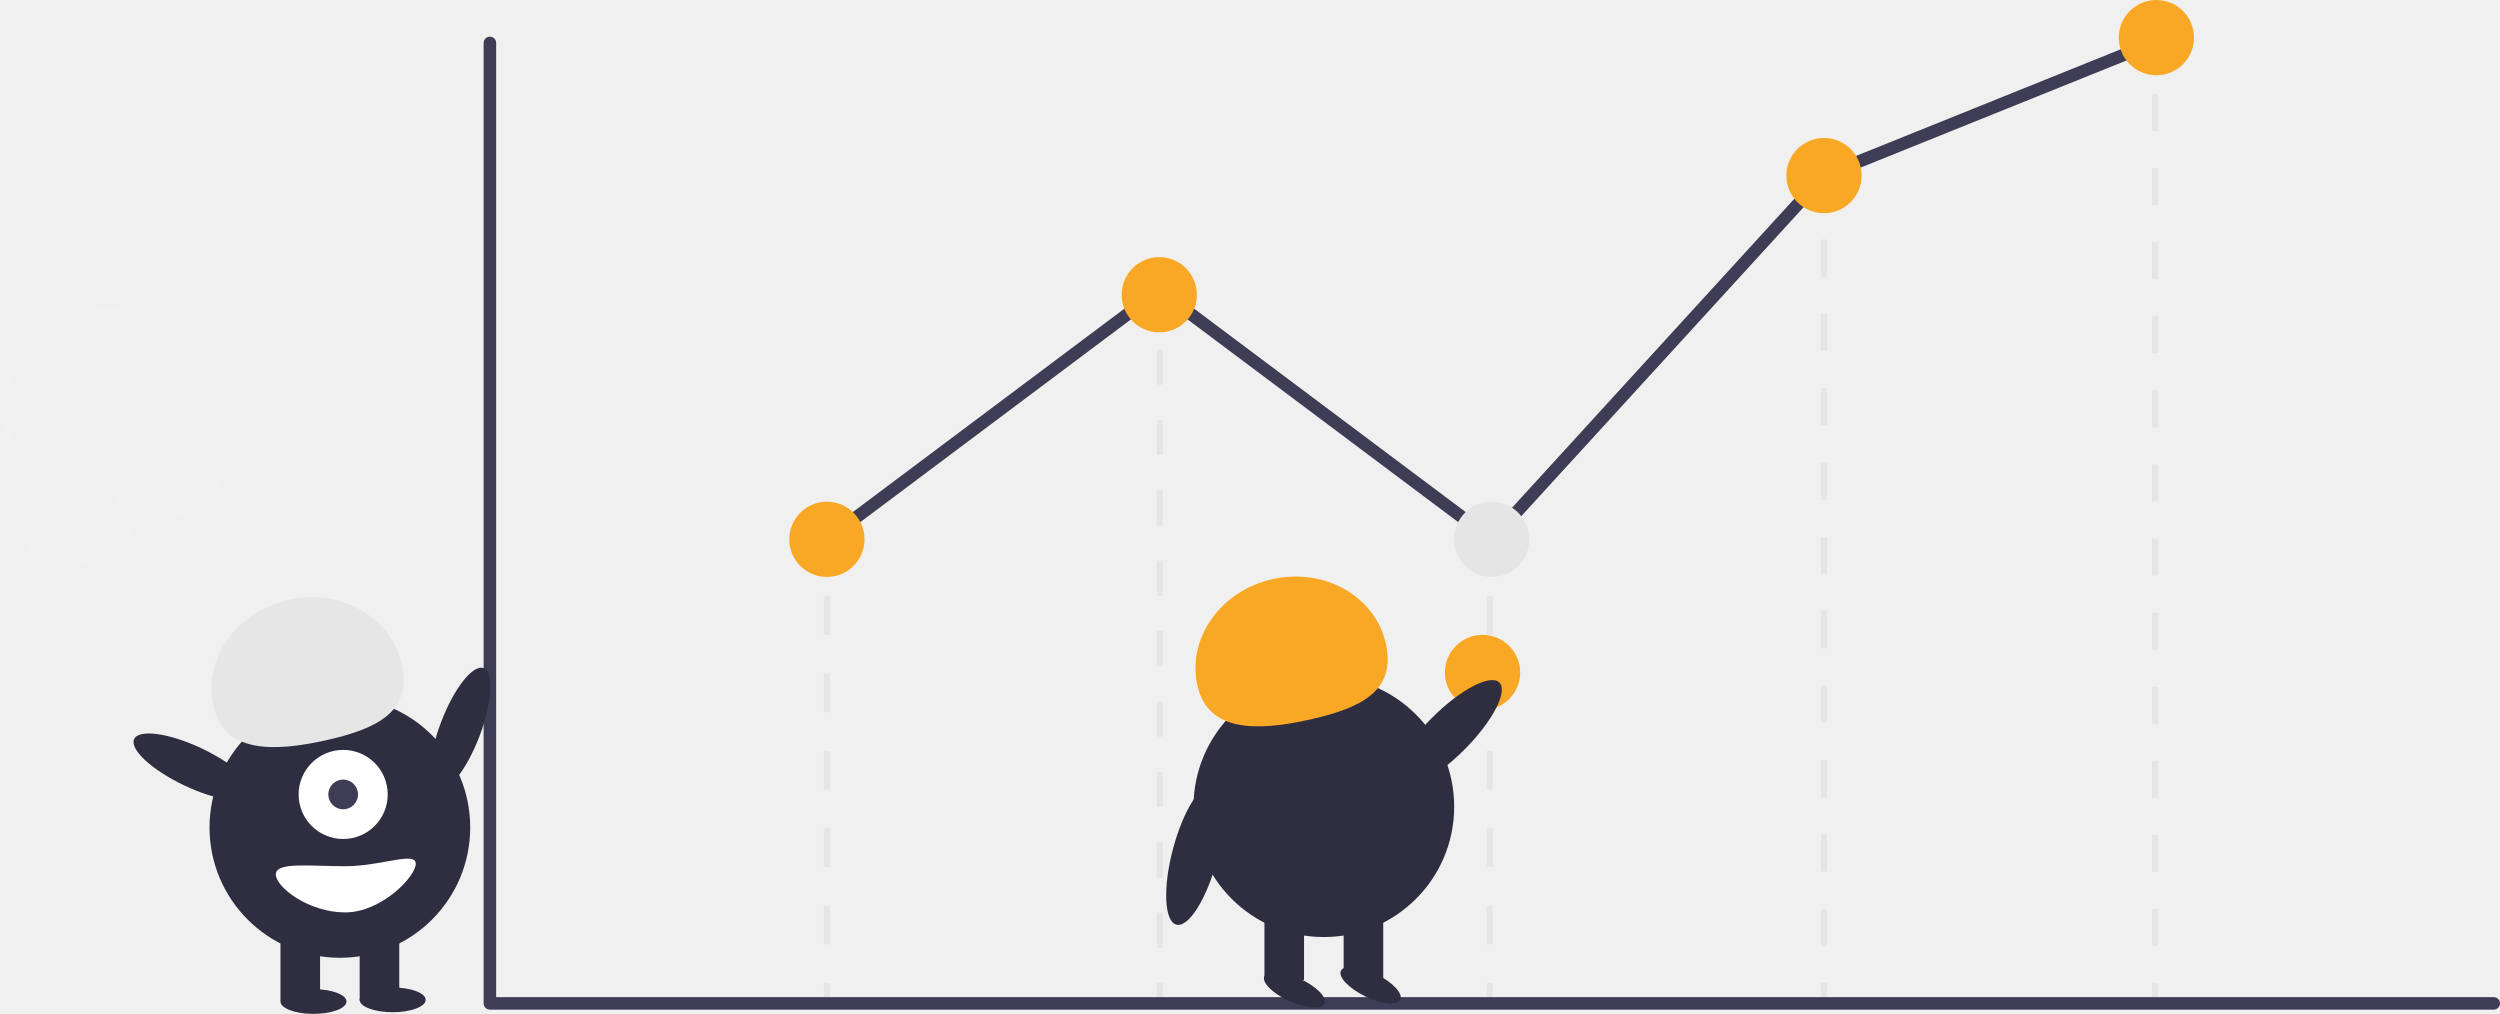
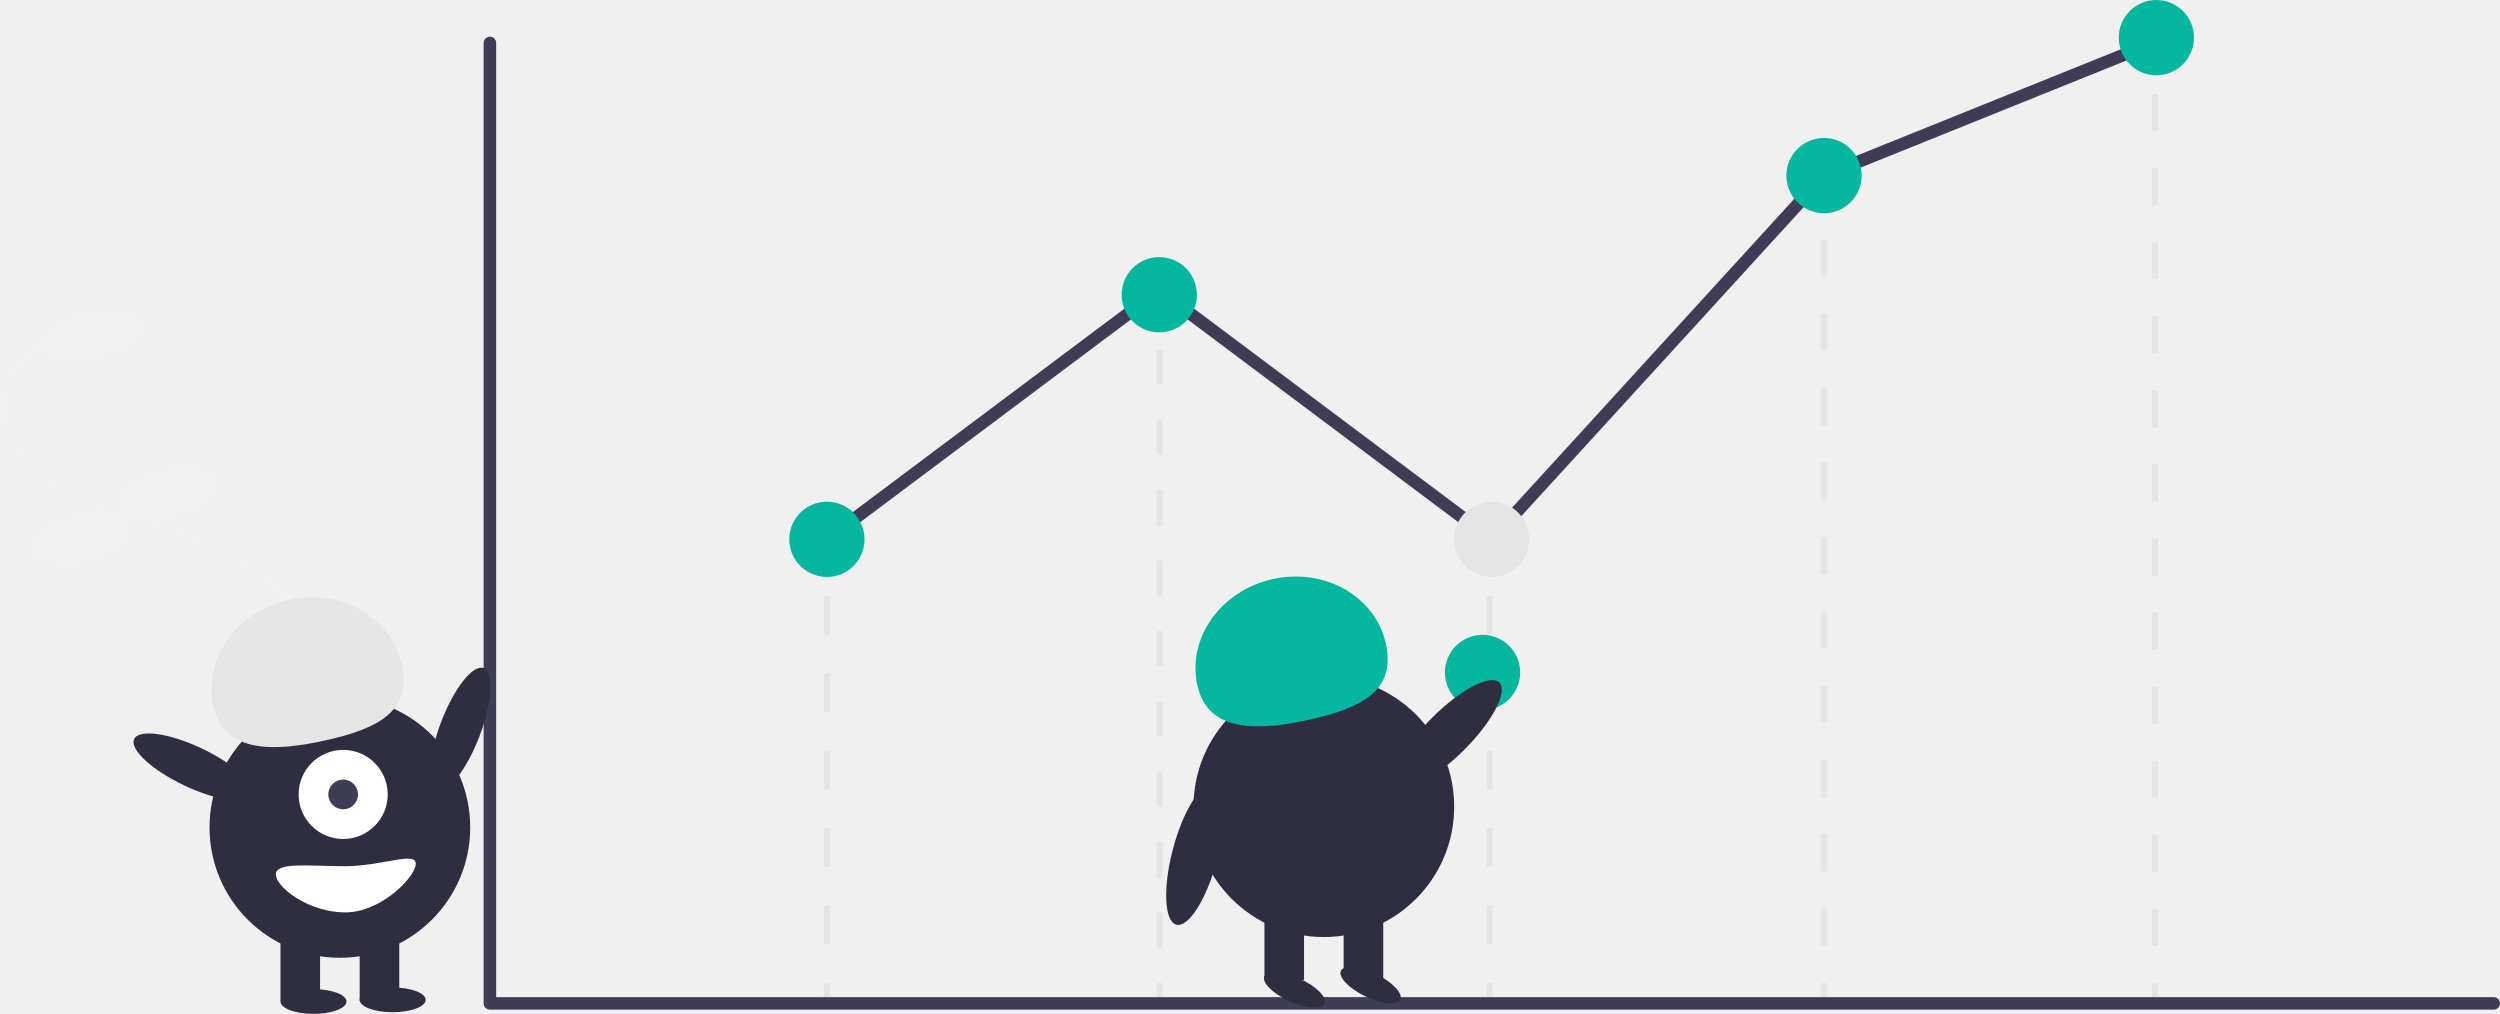
<svg xmlns="http://www.w3.org/2000/svg" data-name="Layer 1" width="826.063" height="335.01" viewBox="0 0 826.063 335.01">
  <path d="M266.565,572.513l-1.301-1.518c11.009-9.435,24.711-21.177,29.839-36.697,5.056-15.299,1.253-33.769-9.925-48.202-9.512-12.284-24.201-21.957-42.477-27.974-3.605-1.187-7.348-2.241-10.967-3.261-8.749-2.464-17.796-5.013-25.809-9.671-11.035-6.415-21.059-19.016-18.575-32.706a23.856,23.856,0,0,1,17.156-18.508l.532,1.928a21.861,21.861,0,0,0-15.723,16.951c-2.308,12.722,7.183,24.541,17.615,30.606,7.793,4.53,16.716,7.044,25.346,9.474,3.64,1.025,7.405,2.086,11.051,3.286,18.656,6.142,33.675,16.048,43.432,28.648,11.579,14.952,15.504,34.132,10.243,50.055C291.699,550.974,277.763,562.917,266.565,572.513Z" transform="translate(-186.9683 -282.495)" fill="#f1f1f1" />
  <ellipse cx="217.327" cy="393.296" rx="17.5" ry="8.5" transform="translate(-265.1243 -227.7288) rotate(-12.19172)" fill="#f1f1f1" />
  <ellipse cx="242.838" cy="445.076" rx="17.5" ry="8.5" transform="translate(-275.4842 -221.1736) rotate(-12.19172)" fill="#f1f1f1" />
  <ellipse cx="213.46" cy="460.631" rx="17.5" ry="8.5" transform="translate(-279.4317 -227.0268) rotate(-12.19172)" fill="#f1f1f1" />
  <rect x="272.226" y="178.204" width="2" height="6" fill="#e5e5e5" />
  <path d="M461.194,594.539h-2V581.755h2Zm0-25.568h-2V556.187h2Zm0-25.568h-2V530.619h2Zm0-25.568h-2V505.05h2Zm0-25.568h-2V479.483h2Z" transform="translate(-186.9683 -282.495)" fill="#e5e5e5" />
  <rect x="272.226" y="324.828" width="2" height="6" fill="#e5e5e5" />
  <rect x="491.226" y="178.204" width="2" height="6" fill="#e5e5e5" />
  <path d="M680.194,594.539h-2V581.755h2Zm0-25.568h-2V556.187h2Zm0-25.568h-2V530.619h2Zm0-25.568h-2V505.05h2Zm0-25.568h-2V479.483h2Z" transform="translate(-186.9683 -282.495)" fill="#e5e5e5" />
  <rect x="491.226" y="324.828" width="2" height="6" fill="#e5e5e5" />
  <rect x="601.695" y="60.828" width="2" height="6" fill="#e5e5e5" />
  <path d="M790.664,595.037h-2V582.752h2Zm0-24.571h-2V558.18h2Zm0-24.572h-2V533.609h2Zm0-24.571h-2V509.037h2Zm0-24.571h-2V484.466h2Zm0-24.572h-2V459.894h2Zm0-24.571h-2V435.323h2Zm0-24.571h-2V410.752h2Zm0-24.572h-2V386.18h2Zm0-24.571h-2V361.609h2Z" transform="translate(-186.9683 -282.495)" fill="#e5e5e5" />
  <rect x="601.695" y="324.828" width="2" height="6" fill="#e5e5e5" />
  <rect x="711.063" y="12.828" width="2" height="6" fill="#e5e5e5" />
  <path d="M900.032,595.083h-2V582.843h2Zm0-24.48h-2V558.363h2Zm0-24.48h-2V533.883h2Zm0-24.48h-2V509.403h2Zm0-24.48h-2V484.923h2Zm0-24.48h-2V460.443h2Zm0-24.48h-2V435.963h2Zm0-24.48h-2V411.483h2Zm0-24.48h-2V387.003h2Zm0-24.48h-2V362.523h2Zm0-24.48h-2V338.043h2Zm0-24.48h-2V313.563h2Z" transform="translate(-186.9683 -282.495)" fill="#e5e5e5" />
  <rect x="711.063" y="324.828" width="2" height="6" fill="#e5e5e5" />
  <rect x="382.226" y="97.828" width="2" height="6" fill="#e5e5e5" />
  <path d="M571.194,595.692h-2V584.06h2Zm0-23.263h-2V560.797h2Zm0-23.263h-2V537.534h2Zm0-23.263h-2V514.271h2Zm0-23.263h-2V491.008h2Zm0-23.263h-2V467.744h2Zm0-23.263h-2V444.481h2Zm0-23.263h-2V421.218h2Zm0-23.263h-2V397.955h2Z" transform="translate(-186.9683 -282.495)" fill="#e5e5e5" />
  <rect x="382.226" y="324.828" width="2" height="6" fill="#e5e5e5" />
  <path d="M1010.96,616.109H348.839a2.072,2.072,0,0,1-2.072-2.072V296.682a2.072,2.072,0,0,1,4.144,0V611.965h660.049a2.072,2.072,0,1,1,0,4.144Z" transform="translate(-186.9683 -282.495)" fill="#3f3d56" />
  <polygon points="493.134 180.989 383.049 98.534 274.468 179.862 271.983 176.545 383.049 93.355 492.61 175.418 601.484 56.274 601.921 56.097 711.744 11.848 713.293 15.693 603.907 59.765 493.134 180.989" fill="#3f3d56" />
-   <circle cx="273.226" cy="178.204" r="12.433" fill="#f9a826" />
-   <circle cx="383.049" cy="97.39" r="12.433" fill="#f9a826" />
+   <circle cx="273.226" cy="178.204" r="12.433" fill="#06b7a0" />
+   <circle cx="383.049" cy="97.39" r="12.433" fill="#06b7a0" />
  <circle cx="492.872" cy="178.204" r="12.433" fill="#e5e5e5" />
-   <circle cx="489.872" cy="222.204" r="12.433" fill="#f9a826" />
-   <circle cx="602.695" cy="58.02" r="12.433" fill="#f9a826" />
-   <circle cx="712.518" cy="12.433" r="12.433" fill="#f9a826" />
+   <circle cx="489.872" cy="222.204" r="12.433" fill="#06b7a0" />
+   <circle cx="602.695" cy="58.02" r="12.433" fill="#06b7a0" />
+   <circle cx="712.518" cy="12.433" r="12.433" fill="#06b7a0" />
  <ellipse cx="339.077" cy="523.38" rx="21.534" ry="6.76" transform="translate(-457.8379 370.7527) rotate(-69.08217)" fill="#2f2e41" />
  <circle cx="112.301" cy="273.407" r="43.067" fill="#2f2e41" />
  <rect x="92.676" y="307.207" width="13.084" height="23.442" fill="#2f2e41" />
  <rect x="118.843" y="307.207" width="13.084" height="23.442" fill="#2f2e41" />
  <ellipse cx="103.579" cy="330.921" rx="10.903" ry="4.089" fill="#2f2e41" />
  <ellipse cx="129.746" cy="330.376" rx="10.903" ry="4.089" fill="#2f2e41" />
  <circle cx="113.391" cy="262.504" r="14.719" fill="#fff" />
  <circle cx="113.391" cy="262.504" r="4.906" fill="#3f3d56" />
  <path d="M257.493,515.851c-3.477-15.574,7.639-31.31,24.829-35.149s33.944,5.675,37.422,21.249-7.915,21.318-25.105,25.156S260.97,531.425,257.493,515.851Z" transform="translate(-186.9683 -282.495)" fill="#e6e6e6" />
  <ellipse cx="250.761" cy="535.919" rx="6.76" ry="21.534" transform="translate(-527.8833 250.3368) rotate(-64.62574)" fill="#2f2e41" />
  <path d="M278.115,571.439c0,4.215,10.853,12.539,22.897,12.539s23.335-11.867,23.335-16.082-11.292.818-23.335.818S278.115,567.224,278.115,571.439Z" transform="translate(-186.9683 -282.495)" fill="#fff" />
  <circle cx="437.431" cy="266.554" r="43.067" fill="#2f2e41" />
  <rect x="417.805" y="300.353" width="13.084" height="23.442" fill="#2f2e41" />
  <rect x="443.972" y="300.353" width="13.084" height="23.442" fill="#2f2e41" />
  <ellipse cx="614.676" cy="609.563" rx="4.089" ry="10.903" transform="translate(-380.9887 635.9419) rotate(-65.66457)" fill="#2f2e41" />
  <ellipse cx="639.844" cy="608.018" rx="4.089" ry="10.903" transform="translate(-373.5444 635.5476) rotate(-64.10219)" fill="#2f2e41" />
-   <path d="M582.622,508.997c-3.477-15.574,7.639-31.31,24.829-35.149s33.944,5.675,37.422,21.249-7.915,21.318-25.105,25.156S586.1,524.571,582.622,508.997Z" transform="translate(-186.9683 -282.495)" fill="#f9a826" />
+   <path d="M582.622,508.997c-3.477-15.574,7.639-31.31,24.829-35.149s33.944,5.675,37.422,21.249-7.915,21.318-25.105,25.156S586.1,524.571,582.622,508.997Z" transform="translate(-186.9683 -282.495)" fill="#06b7a0" />
  <ellipse cx="665.503" cy="524.928" rx="23.892" ry="7.501" transform="translate(-363.1885 342.1587) rotate(-45.0221)" fill="#2f2e41" />
  <ellipse cx="581.797" cy="564.928" rx="23.892" ry="7.501" transform="translate(-300.4362 699.8503) rotate(-75.1366)" fill="#2f2e41" />
</svg>
